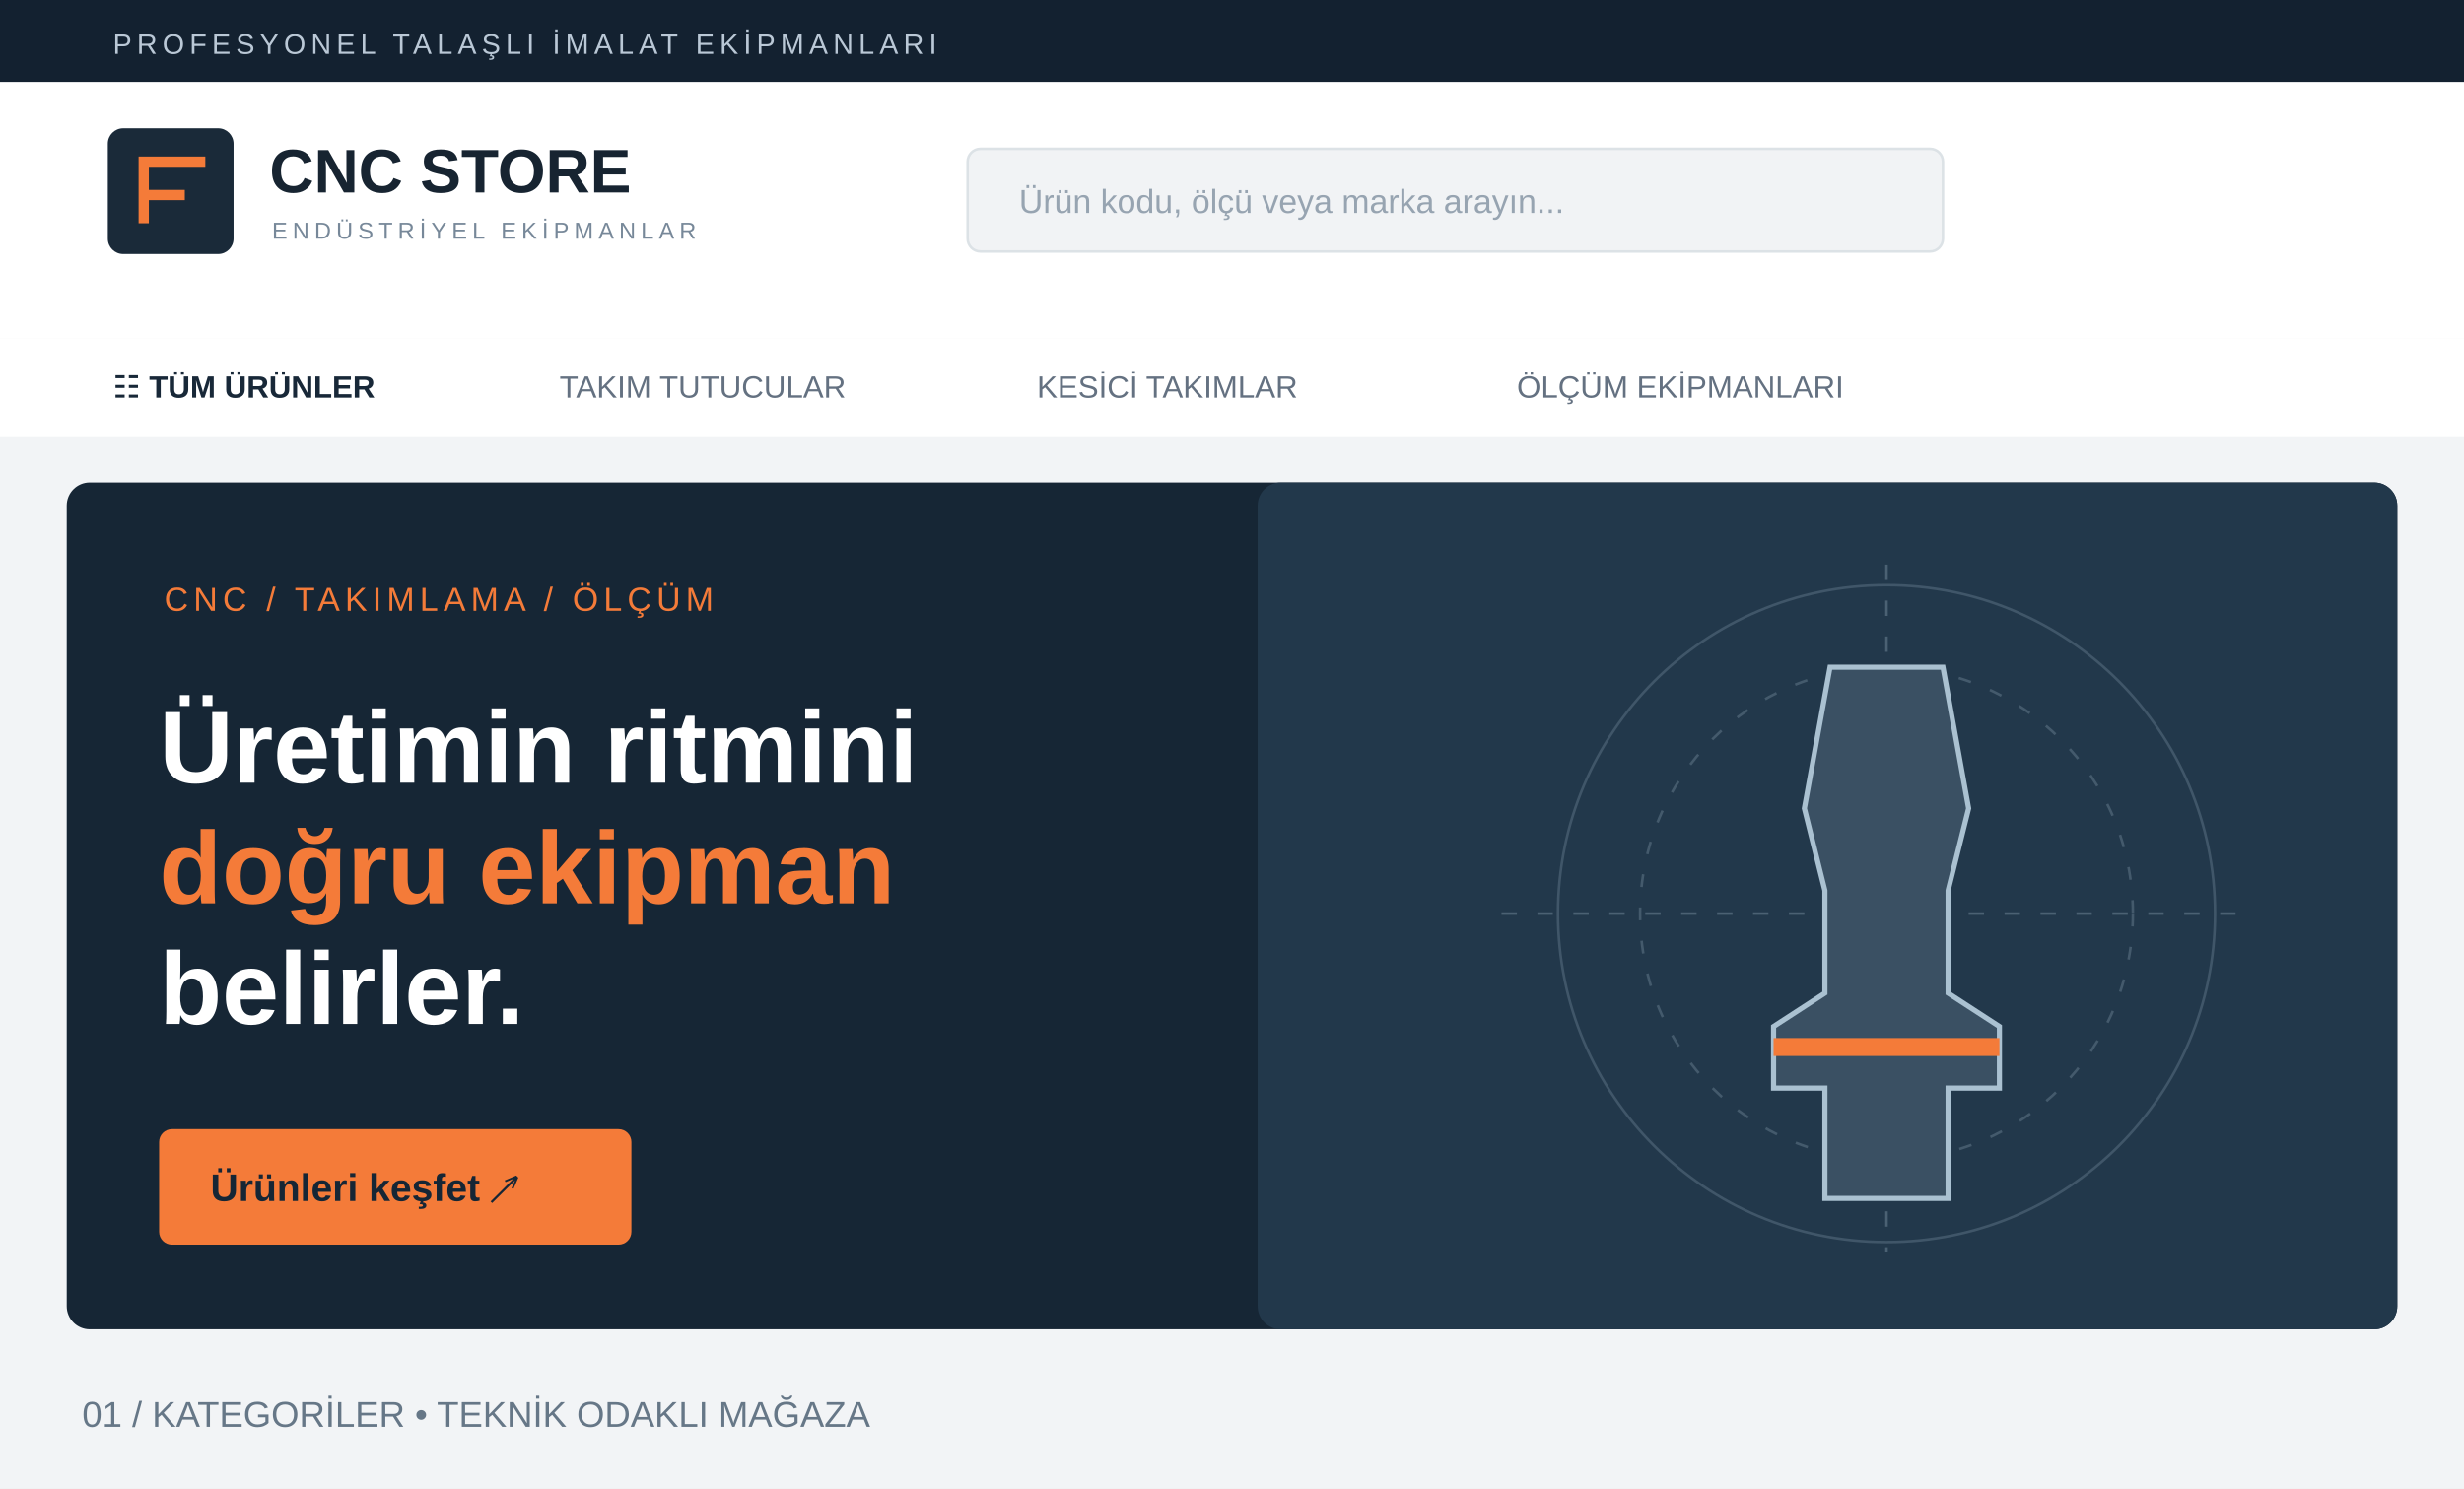
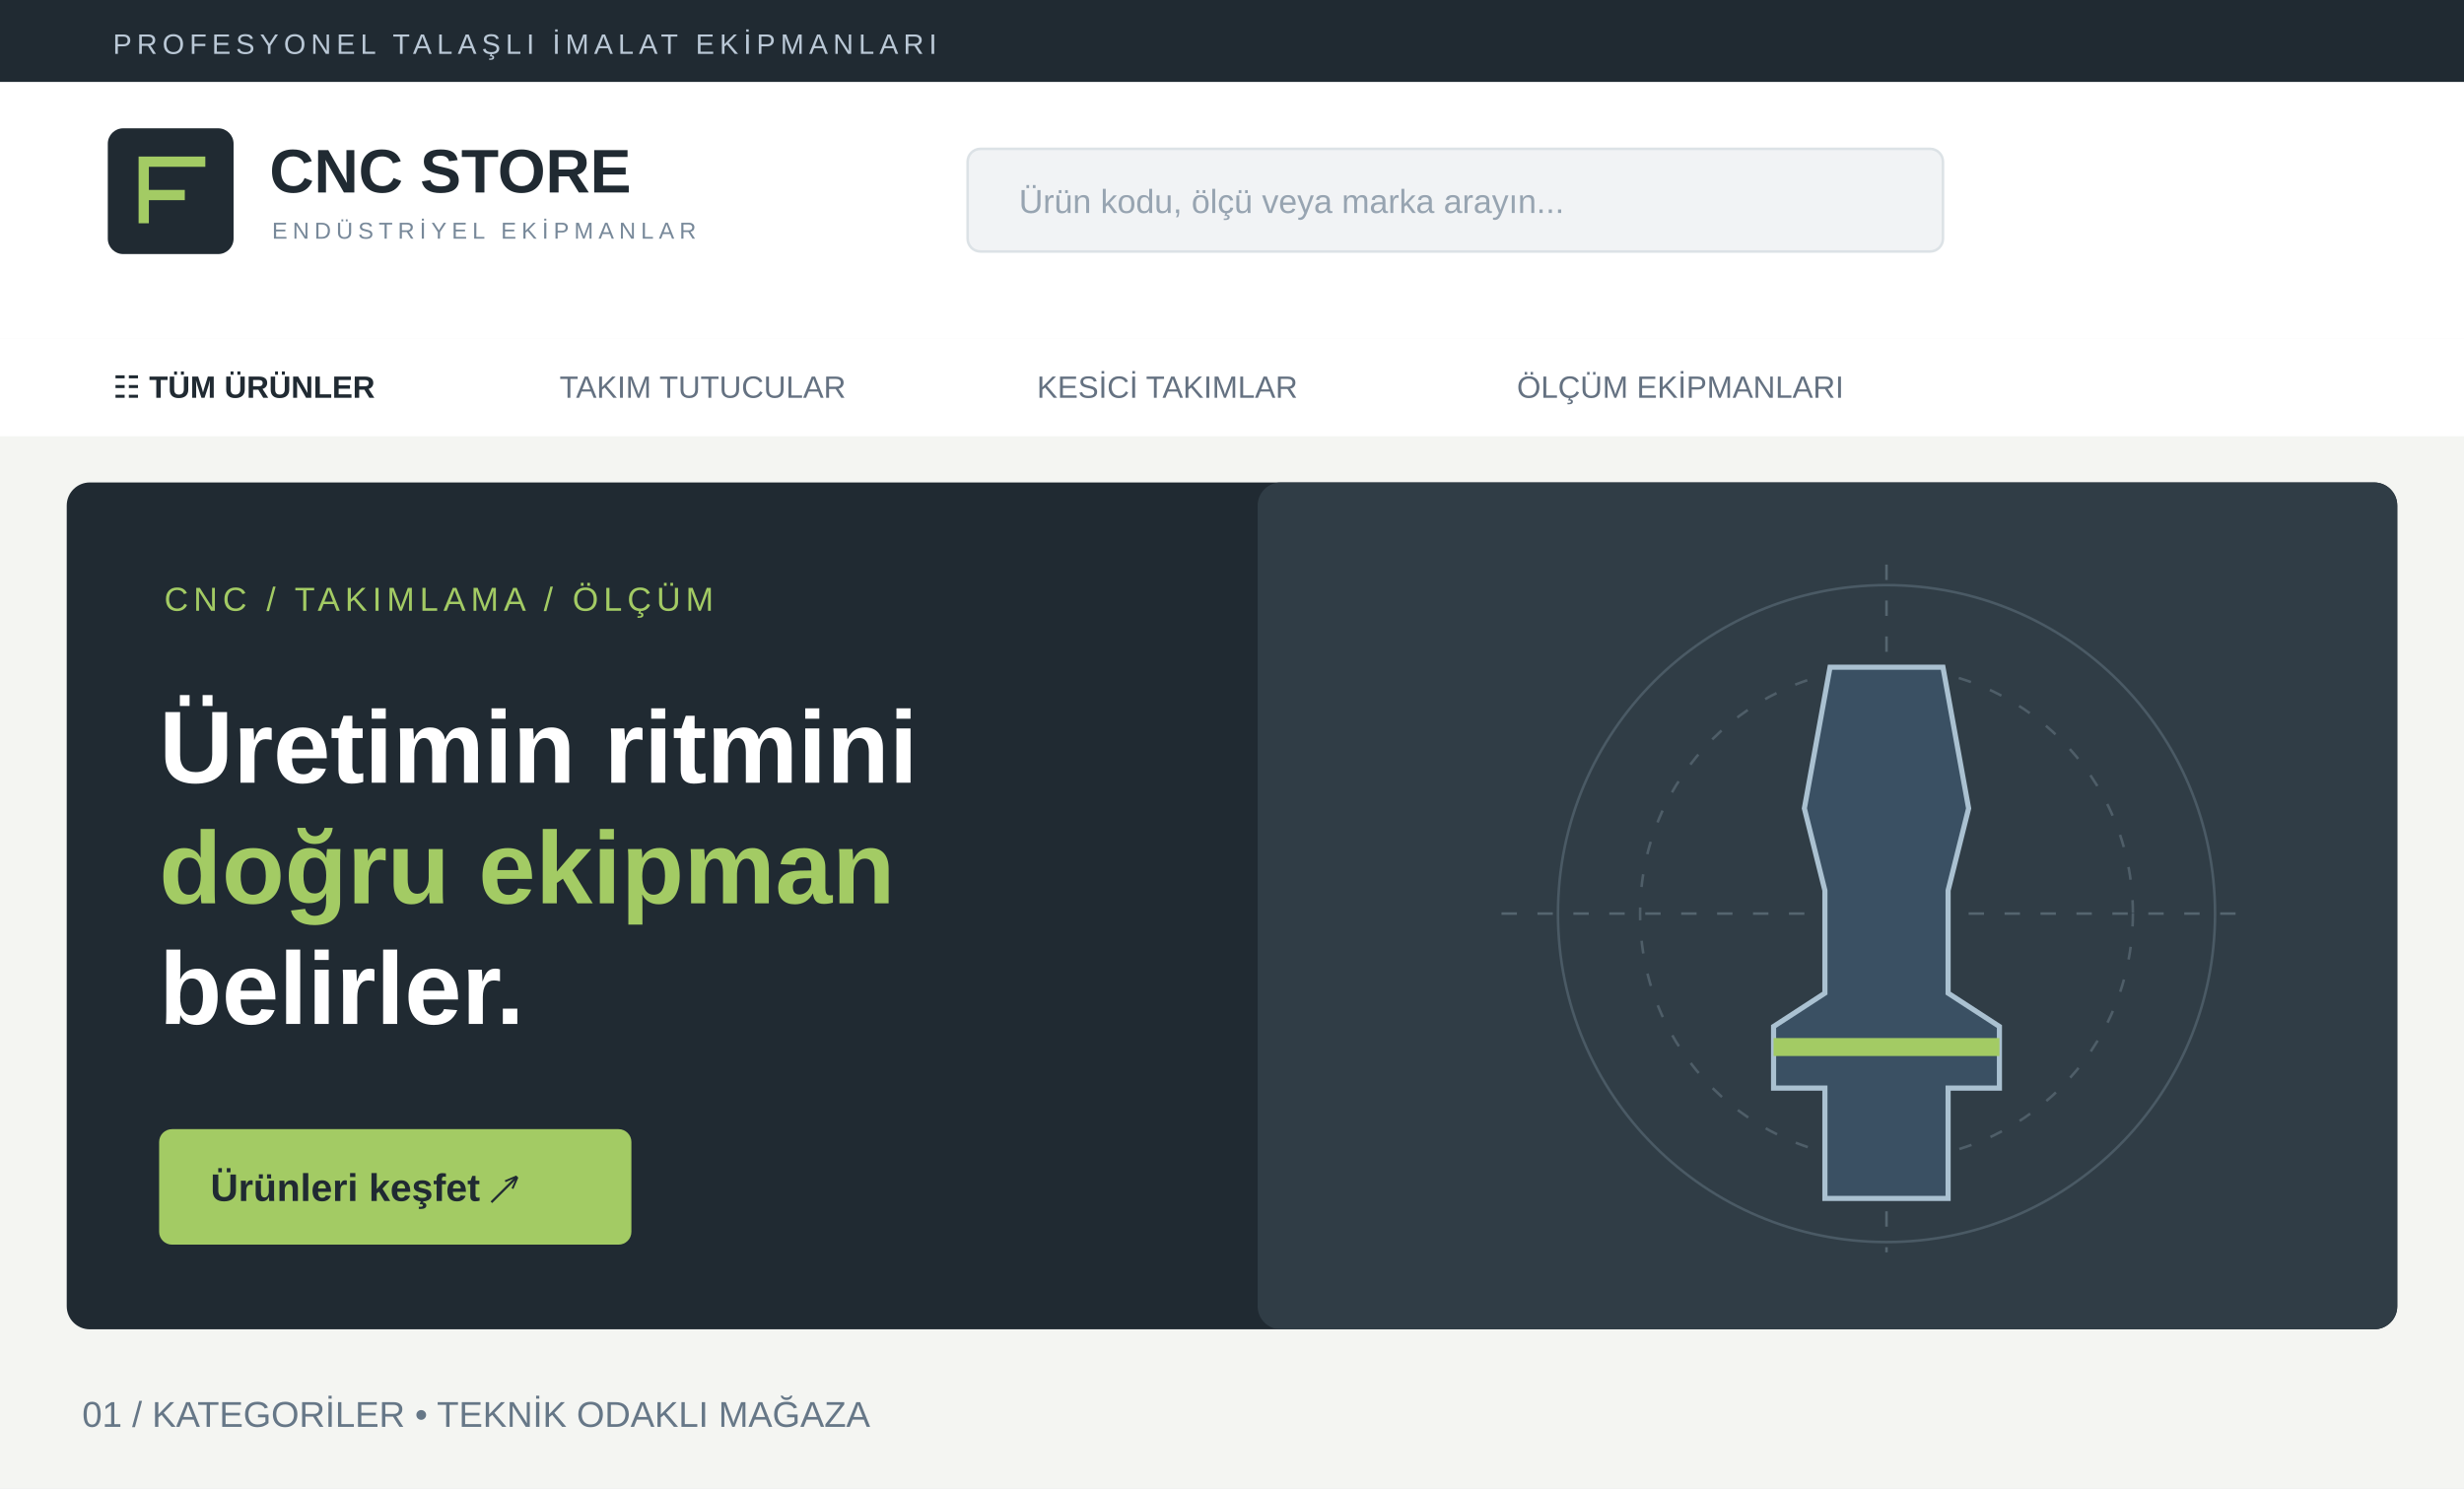
<svg xmlns="http://www.w3.org/2000/svg" width="960" height="580" viewBox="0 0 960 580">
-   <rect width="960" height="580" fill="#f2f4f6" />
-   <rect width="960" height="32" fill="#132130" />
+   <rect width="960" height="580" fill="#F4F5F2" />
+   <rect width="960" height="32" fill="#202A32" />
  <text x="44" y="21" fill="#bac8d6" font-family="Arial" font-size="11" letter-spacing="2">PROFESYONEL TALAŞLI İMALAT EKİPMANLARI</text>
  <rect y="32" width="960" height="100" fill="white" />
-   <rect x="42" y="50" width="49" height="49" rx="6" fill="#1a2a39" />
-   <path d="M56 87V63h24M56 76h16" fill="none" stroke="#f47b39" stroke-width="4" />
-   <text x="105" y="75" fill="#172431" font-family="Arial" font-size="24" font-weight="bold">CNC STORE</text>
+   <rect x="42" y="50" width="49" height="49" rx="6" fill="#202A32" />
+   <path d="M56 87V63h24M56 76h16" fill="none" stroke="#A3CB64" stroke-width="4" />
+   <text x="105" y="75" fill="#202A32" font-family="Arial" font-size="24" font-weight="bold">CNC STORE</text>
  <text x="106" y="93" fill="#789" font-family="Arial" font-size="9" letter-spacing="2">ENDÜSTRİYEL EKİPMANLAR</text>
  <rect x="377" y="58" width="380" height="40" rx="5" fill="#f1f3f5" stroke="#dce2e6" />
  <text x="397" y="83" fill="#97a4b1" font-family="Arial" font-size="13">Ürün kodu, ölçü veya marka arayın...</text>
  <rect y="132" width="960" height="38" fill="white" />
-   <text x="44" y="155" fill="#182838" font-family="Arial" font-size="12" font-weight="bold">☷  TÜM ÜRÜNLER</text>
+   <text x="44" y="155" fill="#202A32" font-family="Arial" font-size="12" font-weight="bold">☷  TÜM ÜRÜNLER</text>
  <text x="218" y="155" fill="#647181" font-family="Arial" font-size="12">TAKIM TUTUCULAR</text>
  <text x="404" y="155" fill="#647181" font-family="Arial" font-size="12">KESİCİ TAKIMLAR</text>
  <text x="591" y="155" fill="#647181" font-family="Arial" font-size="12">ÖLÇÜM EKİPMANLARI</text>
-   <rect x="26" y="188" width="908" height="330" rx="9" fill="#162635" />
-   <rect x="490" y="188" width="444" height="330" rx="9" fill="#22384b" />
-   <text x="64" y="238" fill="#f47b39" font-family="Arial" letter-spacing="2" font-size="13">CNC / TAKIMLAMA / ÖLÇÜM</text>
+   <rect x="26" y="188" width="908" height="330" rx="9" fill="#202A32" />
+   <rect x="490" y="188" width="444" height="330" rx="9" fill="#303D46" />
+   <text x="64" y="238" fill="#A3CB64" font-family="Arial" letter-spacing="2" font-size="13">CNC / TAKIMLAMA / ÖLÇÜM</text>
  <text x="62" y="305" fill="white" font-family="Arial" font-size="40" font-weight="bold">Üretimin ritmini</text>
-   <text x="62" y="352" fill="#f47b39" font-family="Arial" font-size="40" font-weight="bold">doğru ekipman</text>
+   <text x="62" y="352" fill="#A3CB64" font-family="Arial" font-size="40" font-weight="bold">doğru ekipman</text>
  <text x="62" y="399" fill="white" font-family="Arial" font-size="40" font-weight="bold">belirler.</text>
-   <rect x="62" y="440" width="184" height="45" rx="5" fill="#f47b39" />
-   <text x="82" y="468" fill="#162635" font-family="Arial" font-size="15" font-weight="bold">Ürünleri keşfet ↗</text>
+   <rect x="62" y="440" width="184" height="45" rx="5" fill="#A3CB64" />
+   <text x="82" y="468" fill="#202A32" font-family="Arial" font-size="15" font-weight="bold">Ürünleri keşfet ↗</text>
  <g transform="translate(565 218)" stroke="#aac1d1" fill="none">
    <circle cx="170" cy="138" r="128" opacity=".22" />
    <circle cx="170" cy="138" r="96" opacity=".25" stroke-dasharray="5 8" />
    <path d="M170 2V270M20 138H310" stroke-dasharray="6 8" opacity=".3" />
    <path d="M148 42h44l10 55-8 32v40l20 13v24h-20v43h-48v-43h-20v-24l20-13v-40l-8-32z" fill="#3a5063" stroke-width="2" />
-     <path d="M126 190h88" stroke="#f47b39" stroke-width="7" />
+     <path d="M126 190h88" stroke="#A3CB64" stroke-width="7" />
  </g>
  <text x="32" y="556" fill="#667787" font-family="Arial" font-size="14">01 / KATEGORİLER     •     TEKNİK ODAKLI MAĞAZA</text>
</svg>
